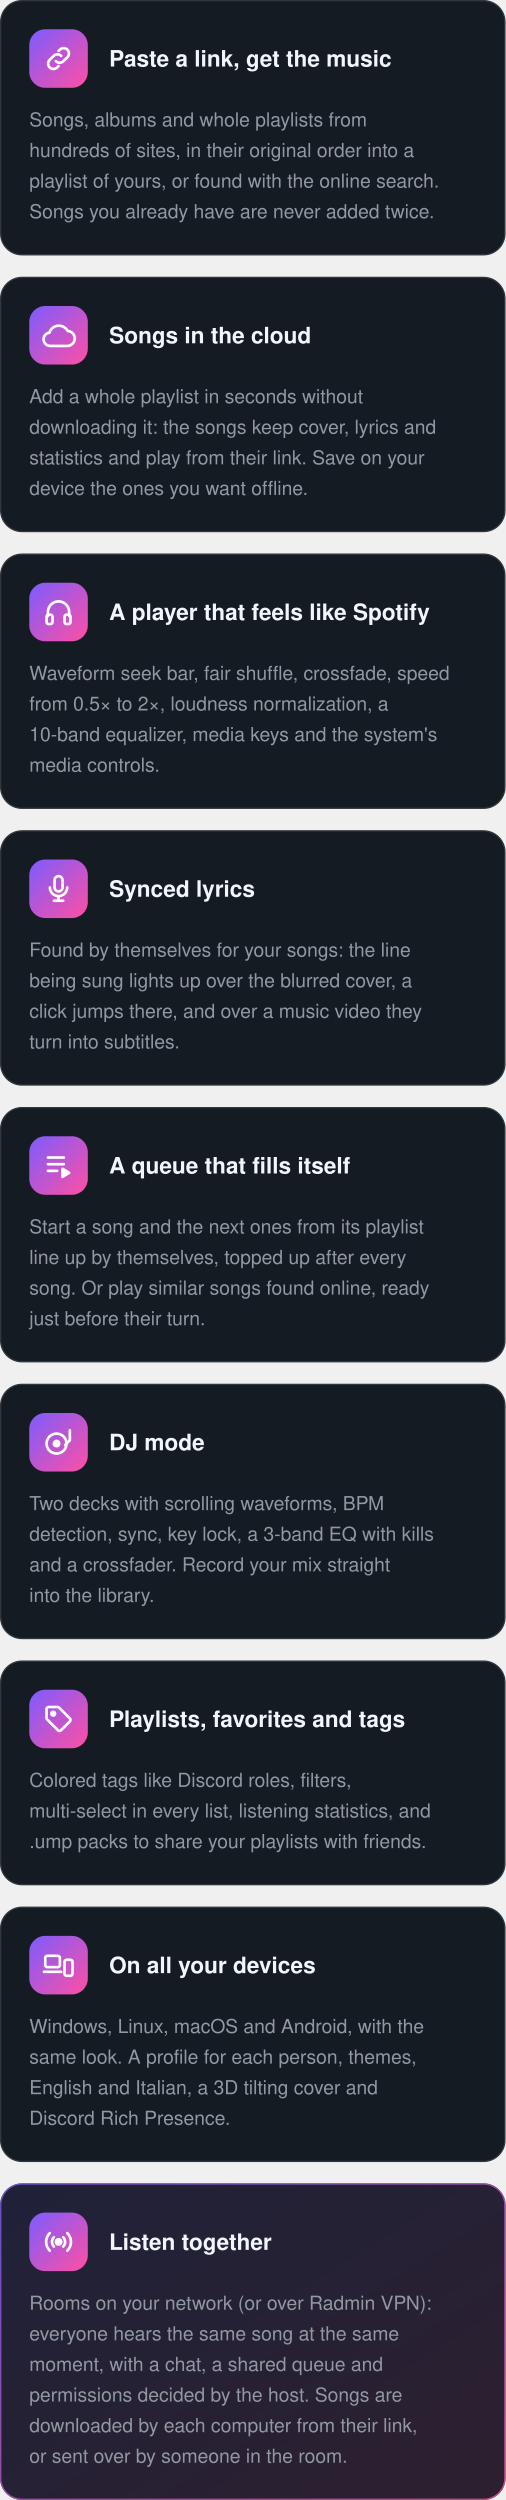
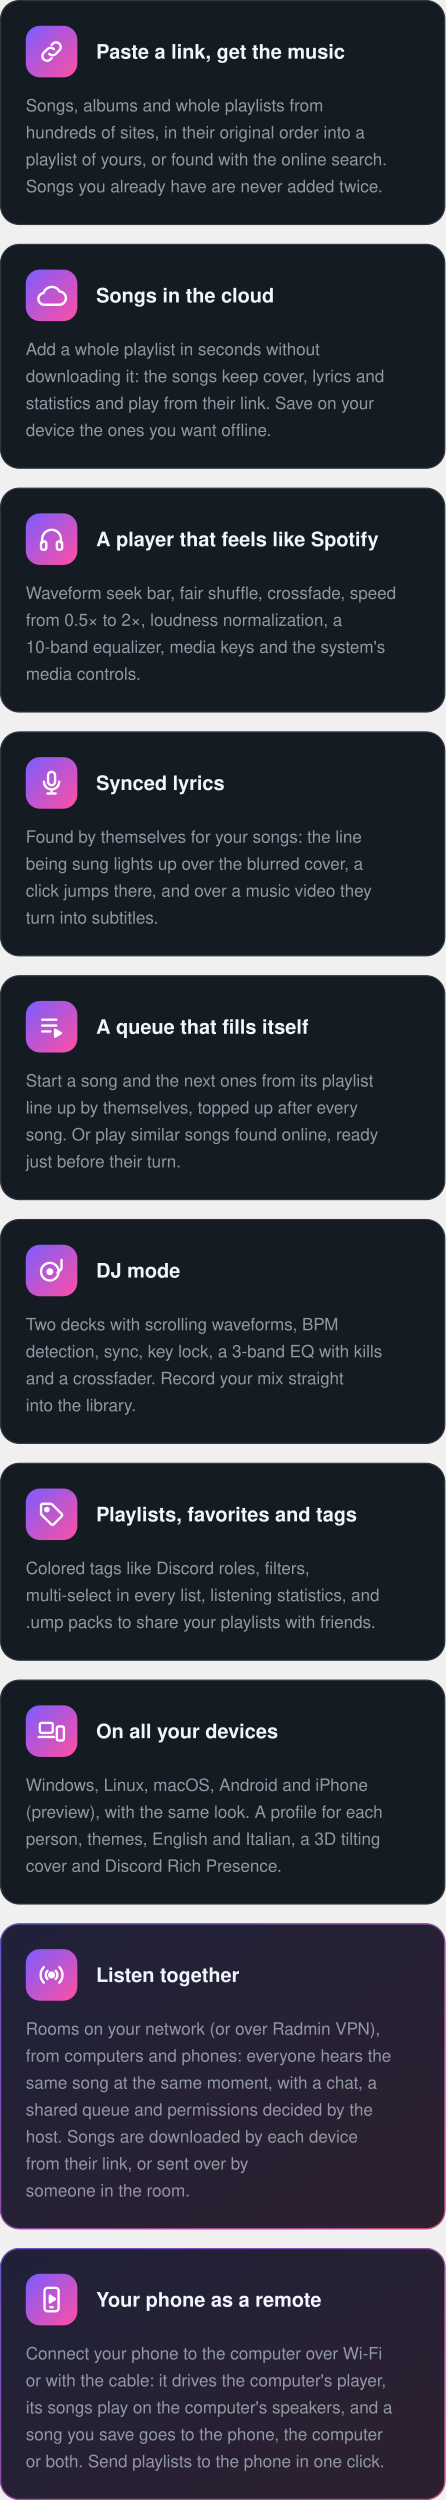
- <svg xmlns="http://www.w3.org/2000/svg" width="380" height="1879" viewBox="0 0 380 1879" role="img" aria-label="Paste a link, get the music · Songs in the cloud · A player that feels like Spotify · Synced lyrics · A queue that fills itself · DJ mode · Playlists, favorites and tags · On all your devices · Listen together">
+ <svg xmlns="http://www.w3.org/2000/svg" width="380" height="2133" viewBox="0 0 380 2133" role="img" aria-label="Paste a link, get the music · Songs in the cloud · A player that feels like Spotify · Synced lyrics · A queue that fills itself · DJ mode · Playlists, favorites and tags · On all your devices · Listen together · Your phone as a remote">
  <defs>
    <linearGradient id="accent" x1="0" y1="0" x2="1" y2="1">
      <stop offset="0" stop-color="#7C5CFF" />
      <stop offset="1" stop-color="#FF4FA3" />
    </linearGradient>
  </defs>
  <style>
    .title { font: 600 17px 'Segoe UI', -apple-system, BlinkMacSystemFont, 'Helvetica Neue', Helvetica, Arial, sans-serif; fill: #f0f6fc; }
    .body { font: 400 14.5px 'Segoe UI', -apple-system, BlinkMacSystemFont, 'Helvetica Neue', Helvetica, Arial, sans-serif; fill: #9198a1; }
  </style>
  <g transform="translate(0 0)">
    <rect x="0.5" y="0.5" width="379" height="191" rx="16" fill="#151b23" stroke="#30363d" />
    <rect x="22" y="22" width="44" height="44" rx="12" fill="url(#accent)" />
    <g transform="translate(32 32)" fill="none" stroke="#fff" stroke-width="2" stroke-linecap="round" stroke-linejoin="round">
      <path d="M10 14a4 4 0 0 0 5.66 0l3-3a4 4 0 0 0-5.66-5.66l-1 1" />
      <path d="M14 10a4 4 0 0 0-5.66 0l-3 3a4 4 0 0 0 5.66 5.66l1-1" />
    </g>
    <text class="title" x="82" y="50">Paste a link, get the music</text>
    <text class="body" x="22" y="95">
      <tspan x="22" dy="0">Songs, albums and whole playlists from</tspan>
      <tspan x="22" dy="23">hundreds of sites, in their original order into a</tspan>
      <tspan x="22" dy="23">playlist of yours, or found with the online search.</tspan>
      <tspan x="22" dy="23">Songs you already have are never added twice.</tspan>
    </text>
  </g>
  <g transform="translate(0 208)">
    <rect x="0.5" y="0.5" width="379" height="191" rx="16" fill="#151b23" stroke="#30363d" />
    <rect x="22" y="22" width="44" height="44" rx="12" fill="url(#accent)" />
    <g transform="translate(32 32)" fill="none" stroke="#fff" stroke-width="2" stroke-linecap="round" stroke-linejoin="round">
      <path d="M5.75 20a5 5 0 0 1-.63-9.96A7.5 7.5 0 0 1 18.88 8.75a5.63 5.63 0 0 1-.63 11.25z" />
    </g>
    <text class="title" x="82" y="50">Songs in the cloud</text>
    <text class="body" x="22" y="95">
      <tspan x="22" dy="0">Add a whole playlist in seconds without</tspan>
      <tspan x="22" dy="23">downloading it: the songs keep cover, lyrics and</tspan>
      <tspan x="22" dy="23">statistics and play from their link. Save on your</tspan>
      <tspan x="22" dy="23">device the ones you want offline.</tspan>
    </text>
  </g>
  <g transform="translate(0 416)">
    <rect x="0.5" y="0.5" width="379" height="191" rx="16" fill="#151b23" stroke="#30363d" />
    <rect x="22" y="22" width="44" height="44" rx="12" fill="url(#accent)" />
    <g transform="translate(32 32)" fill="none" stroke="#fff" stroke-width="2" stroke-linecap="round" stroke-linejoin="round">
      <path d="M4 15v-3a8 8 0 0 1 16 0v3" />
      <rect x="3" y="14" width="4.5" height="7" rx="1.5" />
      <rect x="16.5" y="14" width="4.5" height="7" rx="1.5" />
    </g>
    <text class="title" x="82" y="50">A player that feels like Spotify</text>
    <text class="body" x="22" y="95">
      <tspan x="22" dy="0">Waveform seek bar, fair shuffle, crossfade, speed</tspan>
      <tspan x="22" dy="23">from 0.5× to 2×, loudness normalization, a</tspan>
      <tspan x="22" dy="23">10-band equalizer, media keys and the system's</tspan>
      <tspan x="22" dy="23">media controls.</tspan>
    </text>
  </g>
  <g transform="translate(0 624)">
    <rect x="0.5" y="0.5" width="379" height="191" rx="16" fill="#151b23" stroke="#30363d" />
    <rect x="22" y="22" width="44" height="44" rx="12" fill="url(#accent)" />
    <g transform="translate(32 32)" fill="none" stroke="#fff" stroke-width="2" stroke-linecap="round" stroke-linejoin="round">
      <rect x="9" y="2.5" width="6" height="11.5" rx="3" />
      <path d="M5.5 11a6.5 6.5 0 0 0 13 0M12 17.5V21M8.5 21h7" />
    </g>
    <text class="title" x="82" y="50">Synced lyrics</text>
    <text class="body" x="22" y="95">
      <tspan x="22" dy="0">Found by themselves for your songs: the line</tspan>
      <tspan x="22" dy="23">being sung lights up over the blurred cover, a</tspan>
      <tspan x="22" dy="23">click jumps there, and over a music video they</tspan>
      <tspan x="22" dy="23">turn into subtitles.</tspan>
    </text>
  </g>
  <g transform="translate(0 832)">
    <rect x="0.5" y="0.5" width="379" height="191" rx="16" fill="#151b23" stroke="#30363d" />
    <rect x="22" y="22" width="44" height="44" rx="12" fill="url(#accent)" />
    <g transform="translate(32 32)" fill="none" stroke="#fff" stroke-width="2" stroke-linecap="round" stroke-linejoin="round">
      <path d="M4 6h12M4 11h12M4 16h7" />
      <path d="M15 14.5v6l5-3z" fill="#fff" />
    </g>
    <text class="title" x="82" y="50">A queue that fills itself</text>
    <text class="body" x="22" y="95">
      <tspan x="22" dy="0">Start a song and the next ones from its playlist</tspan>
      <tspan x="22" dy="23">line up by themselves, topped up after every</tspan>
      <tspan x="22" dy="23">song. Or play similar songs found online, ready</tspan>
      <tspan x="22" dy="23">just before their turn.</tspan>
    </text>
  </g>
  <g transform="translate(0 1040)">
    <rect x="0.5" y="0.5" width="379" height="191" rx="16" fill="#151b23" stroke="#30363d" />
    <rect x="22" y="22" width="44" height="44" rx="12" fill="url(#accent)" />
    <g transform="translate(32 32)" fill="none" stroke="#fff" stroke-width="2" stroke-linecap="round" stroke-linejoin="round">
      <circle cx="10.5" cy="13" r="7.5" />
      <circle cx="10.5" cy="13" r="2" fill="#fff" />
      <path d="M20.5 3v7.5l-3.5 3.5" />
    </g>
    <text class="title" x="82" y="50">DJ mode</text>
    <text class="body" x="22" y="95">
      <tspan x="22" dy="0">Two decks with scrolling waveforms, BPM</tspan>
      <tspan x="22" dy="23">detection, sync, key lock, a 3-band EQ with kills</tspan>
      <tspan x="22" dy="23">and a crossfader. Record your mix straight</tspan>
      <tspan x="22" dy="23">into the library.</tspan>
    </text>
  </g>
  <g transform="translate(0 1248)">
    <rect x="0.5" y="0.5" width="379" height="168" rx="16" fill="#151b23" stroke="#30363d" />
    <rect x="22" y="22" width="44" height="44" rx="12" fill="url(#accent)" />
    <g transform="translate(32 32)" fill="none" stroke="#fff" stroke-width="2" stroke-linecap="round" stroke-linejoin="round">
      <path d="M3 4.5v6.8a1.5 1.5 0 0 0 .44 1.06l8.2 8.2a1.5 1.5 0 0 0 2.12 0l6.8-6.8a1.5 1.5 0 0 0 0-2.12l-8.2-8.2A1.5 1.5 0 0 0 11.3 3H4.5A1.5 1.5 0 0 0 3 4.5z" />
      <circle cx="8" cy="8" r="1.4" fill="#fff" />
    </g>
    <text class="title" x="82" y="50">Playlists, favorites and tags</text>
    <text class="body" x="22" y="95">
      <tspan x="22" dy="0">Colored tags like Discord roles, filters,</tspan>
      <tspan x="22" dy="23">multi-select in every list, listening statistics, and</tspan>
      <tspan x="22" dy="23">.ump packs to share your playlists with friends.</tspan>
    </text>
  </g>
  <g transform="translate(0 1433)">
    <rect x="0.5" y="0.5" width="379" height="191" rx="16" fill="#151b23" stroke="#30363d" />
    <rect x="22" y="22" width="44" height="44" rx="12" fill="url(#accent)" />
    <g transform="translate(32 32)" fill="none" stroke="#fff" stroke-width="2" stroke-linecap="round" stroke-linejoin="round">
      <rect x="2" y="5" width="11" height="8.5" rx="1.5" />
      <path d="M1 17h13" />
      <rect x="16.5" y="8" width="6" height="12" rx="1.5" />
    </g>
    <text class="title" x="82" y="50">On all your devices</text>
    <text class="body" x="22" y="95">
-       <tspan x="22" dy="0">Windows, Linux, macOS and Android, with the</tspan>
-       <tspan x="22" dy="23">same look. A profile for each person, themes,</tspan>
-       <tspan x="22" dy="23">English and Italian, a 3D tilting cover and</tspan>
-       <tspan x="22" dy="23">Discord Rich Presence.</tspan>
+       <tspan x="22" dy="0">Windows, Linux, macOS, Android and iPhone</tspan>
+       <tspan x="22" dy="23">(preview), with the same look. A profile for each</tspan>
+       <tspan x="22" dy="23">person, themes, English and Italian, a 3D tilting</tspan>
+       <tspan x="22" dy="23">cover and Discord Rich Presence.</tspan>
    </text>
  </g>
  <g transform="translate(0 1641)">
-     <rect x="0.5" y="0.5" width="379" height="237" rx="16" fill="#151b23" stroke="#30363d" />
-     <rect x="0.5" y="0.5" width="379" height="237" rx="16" fill="url(#accent)" fill-opacity="0.1" stroke="url(#accent)" stroke-opacity="0.7" />
+     <rect x="0.5" y="0.5" width="379" height="260" rx="16" fill="#151b23" stroke="#30363d" />
+     <rect x="0.5" y="0.5" width="379" height="260" rx="16" fill="url(#accent)" fill-opacity="0.1" stroke="url(#accent)" stroke-opacity="0.7" />
    <rect x="22" y="22" width="44" height="44" rx="12" fill="url(#accent)" />
    <g transform="translate(32 32)" fill="none" stroke="#fff" stroke-width="2" stroke-linecap="round" stroke-linejoin="round">
      <circle cx="12" cy="12" r="2" fill="#fff" />
      <path d="M8.5 8.5a5 5 0 0 0 0 7M15.5 8.5a5 5 0 0 1 0 7M5.4 5.4a9.3 9.3 0 0 0 0 13.2M18.6 5.4a9.3 9.3 0 0 1 0 13.2" />
    </g>
    <text class="title" x="82" y="50">Listen together</text>
    <text class="body" x="22" y="95">
-       <tspan x="22" dy="0">Rooms on your network (or over Radmin VPN):</tspan>
-       <tspan x="22" dy="23">everyone hears the same song at the same</tspan>
-       <tspan x="22" dy="23">moment, with a chat, a shared queue and</tspan>
-       <tspan x="22" dy="23">permissions decided by the host. Songs are</tspan>
-       <tspan x="22" dy="23">downloaded by each computer from their link,</tspan>
-       <tspan x="22" dy="23">or sent over by someone in the room.</tspan>
+       <tspan x="22" dy="0">Rooms on your network (or over Radmin VPN),</tspan>
+       <tspan x="22" dy="23">from computers and phones: everyone hears the</tspan>
+       <tspan x="22" dy="23">same song at the same moment, with a chat, a</tspan>
+       <tspan x="22" dy="23">shared queue and permissions decided by the</tspan>
+       <tspan x="22" dy="23">host. Songs are downloaded by each device</tspan>
+       <tspan x="22" dy="23">from their link, or sent over by</tspan>
+       <tspan x="22" dy="23">someone in the room.</tspan>
+     </text>
+   </g>
+   <g transform="translate(0 1918)">
+     <rect x="0.5" y="0.5" width="379" height="214" rx="16" fill="#151b23" stroke="#30363d" />
+     <rect x="0.5" y="0.5" width="379" height="214" rx="16" fill="url(#accent)" fill-opacity="0.1" stroke="url(#accent)" stroke-opacity="0.7" />
+     <rect x="22" y="22" width="44" height="44" rx="12" fill="url(#accent)" />
+     <g transform="translate(32 32)" fill="none" stroke="#fff" stroke-width="2" stroke-linecap="round" stroke-linejoin="round">
+       <rect x="6" y="2" width="12" height="20" rx="2.5" />
+       <path d="M10.5 8.5v6l4.5-3z" fill="#fff" />
+       <path d="M11 18.5h2" />
+     </g>
+     <text class="title" x="82" y="50">Your phone as a remote</text>
+     <text class="body" x="22" y="95">
+       <tspan x="22" dy="0">Connect your phone to the computer over Wi-Fi</tspan>
+       <tspan x="22" dy="23">or with the cable: it drives the computer's player,</tspan>
+       <tspan x="22" dy="23">its songs play on the computer's speakers, and a</tspan>
+       <tspan x="22" dy="23">song you save goes to the phone, the computer</tspan>
+       <tspan x="22" dy="23">or both. Send playlists to the phone in one click.</tspan>
    </text>
  </g>
</svg>
